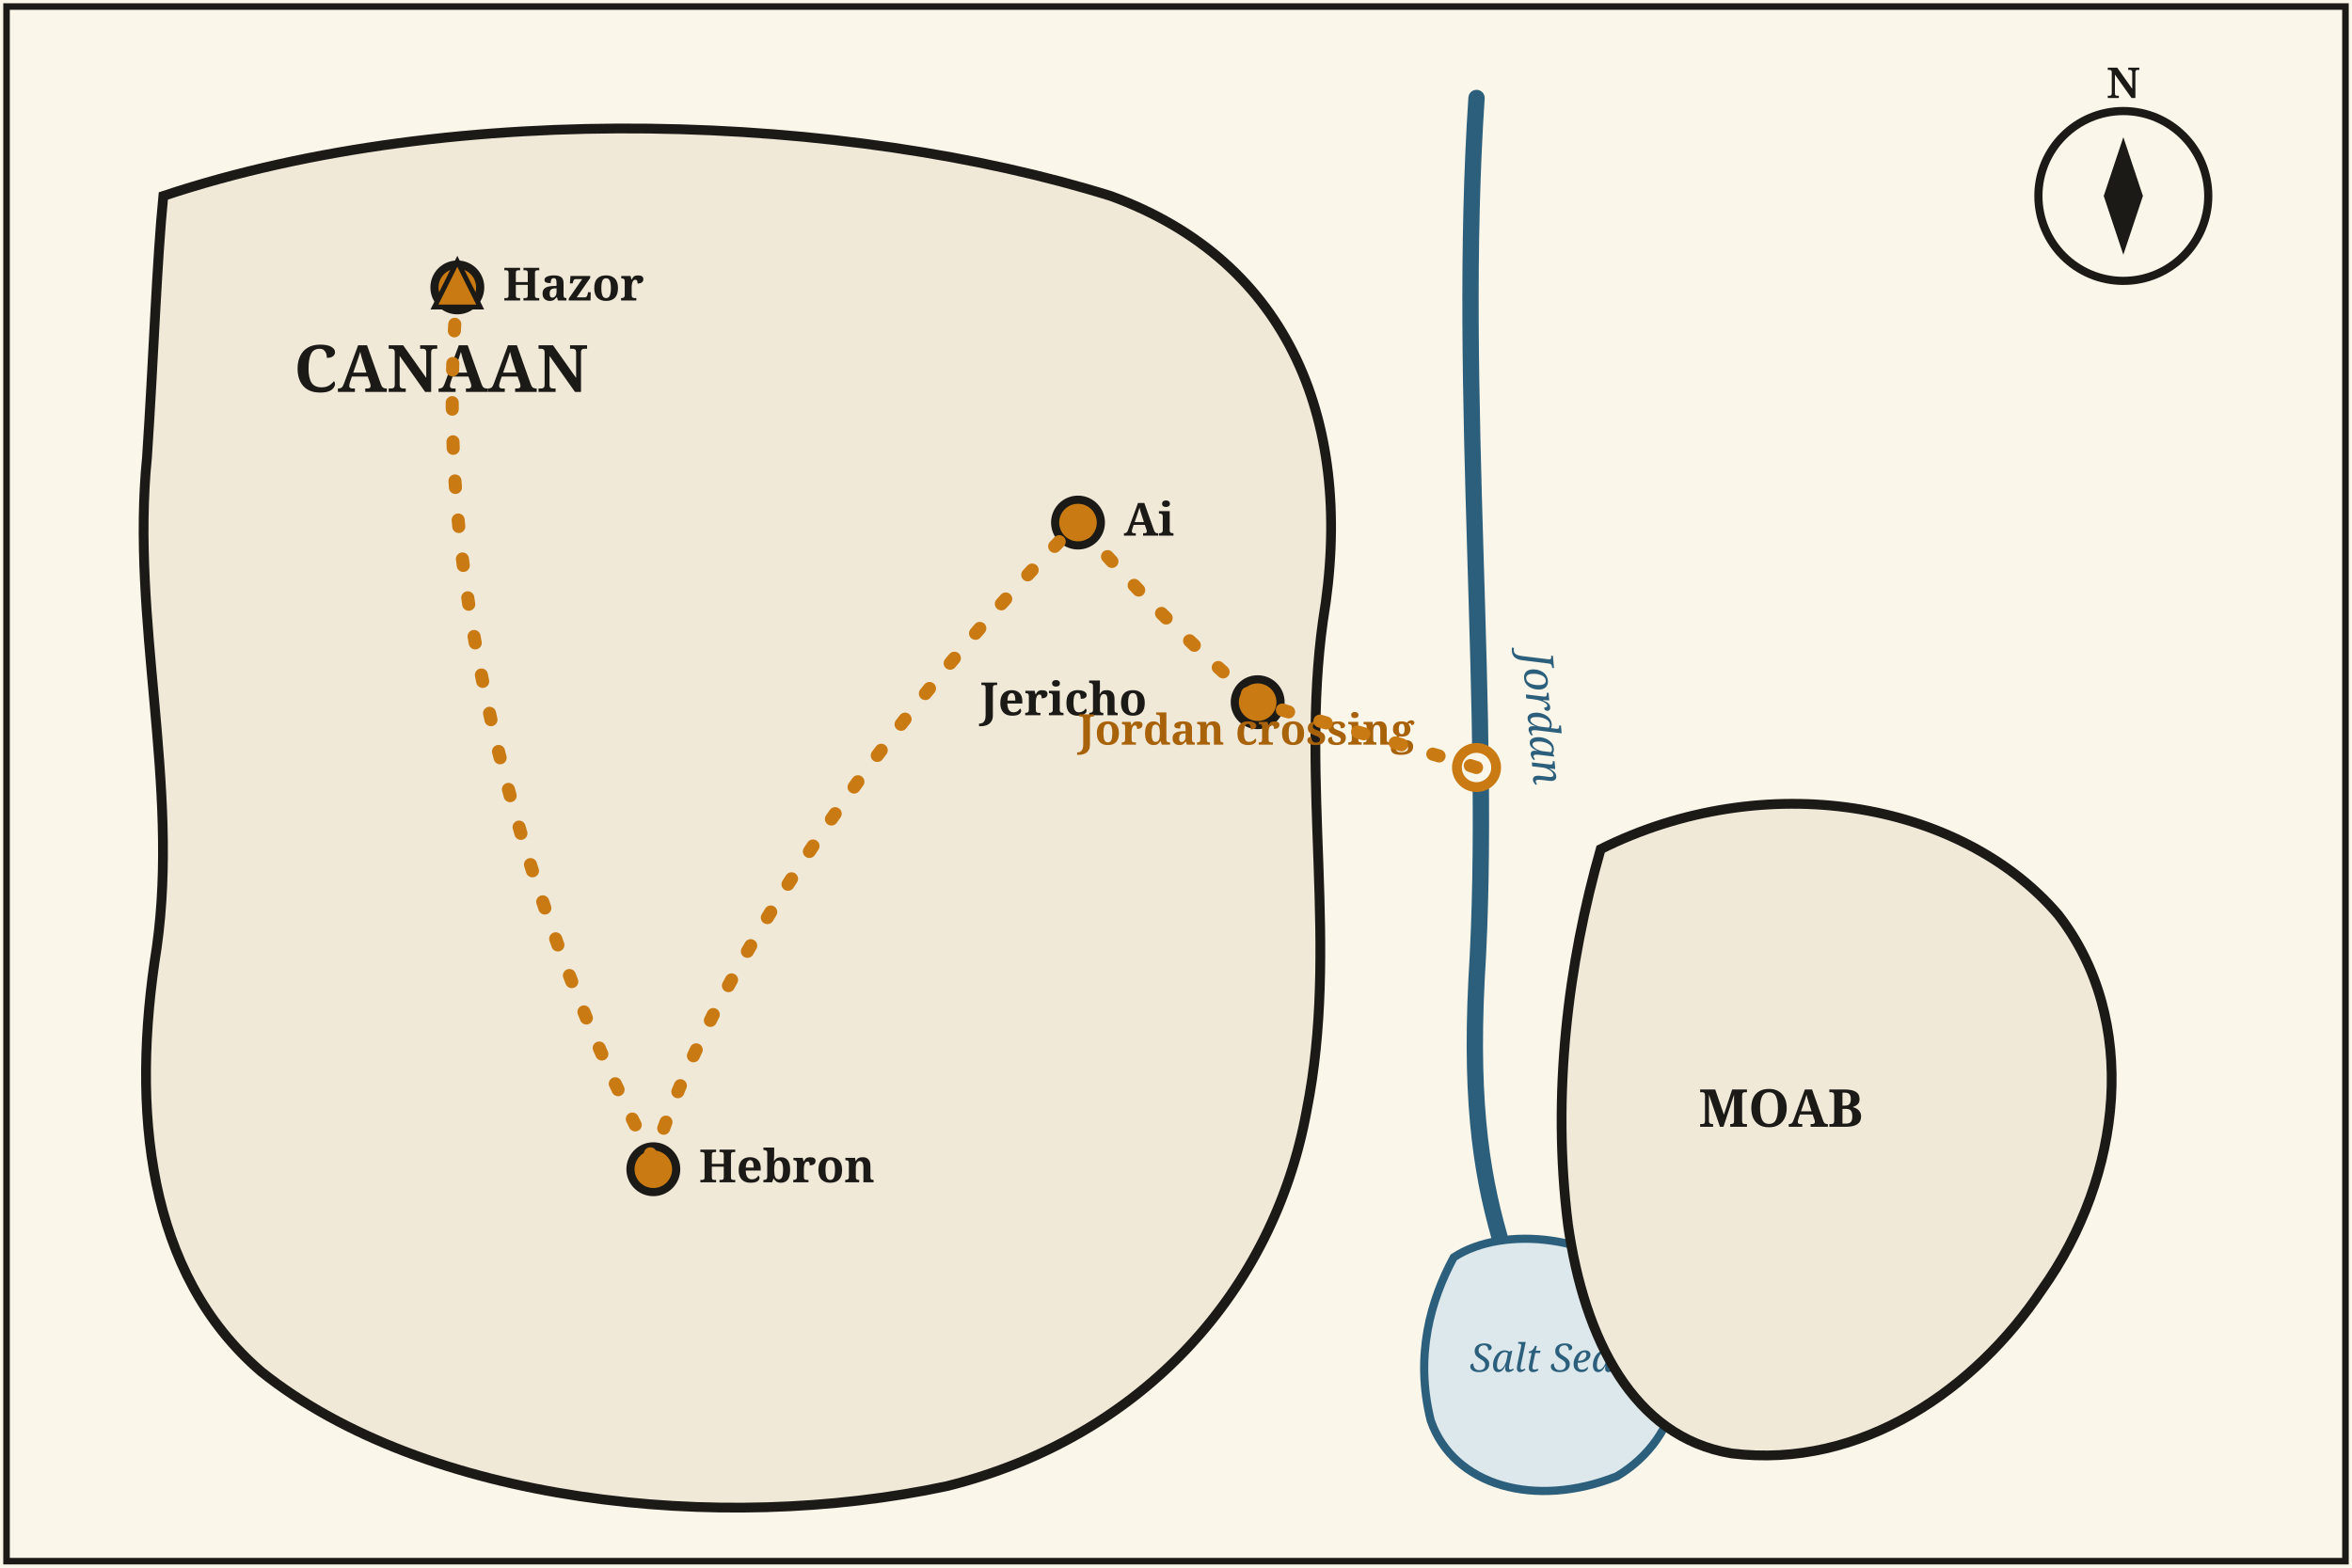
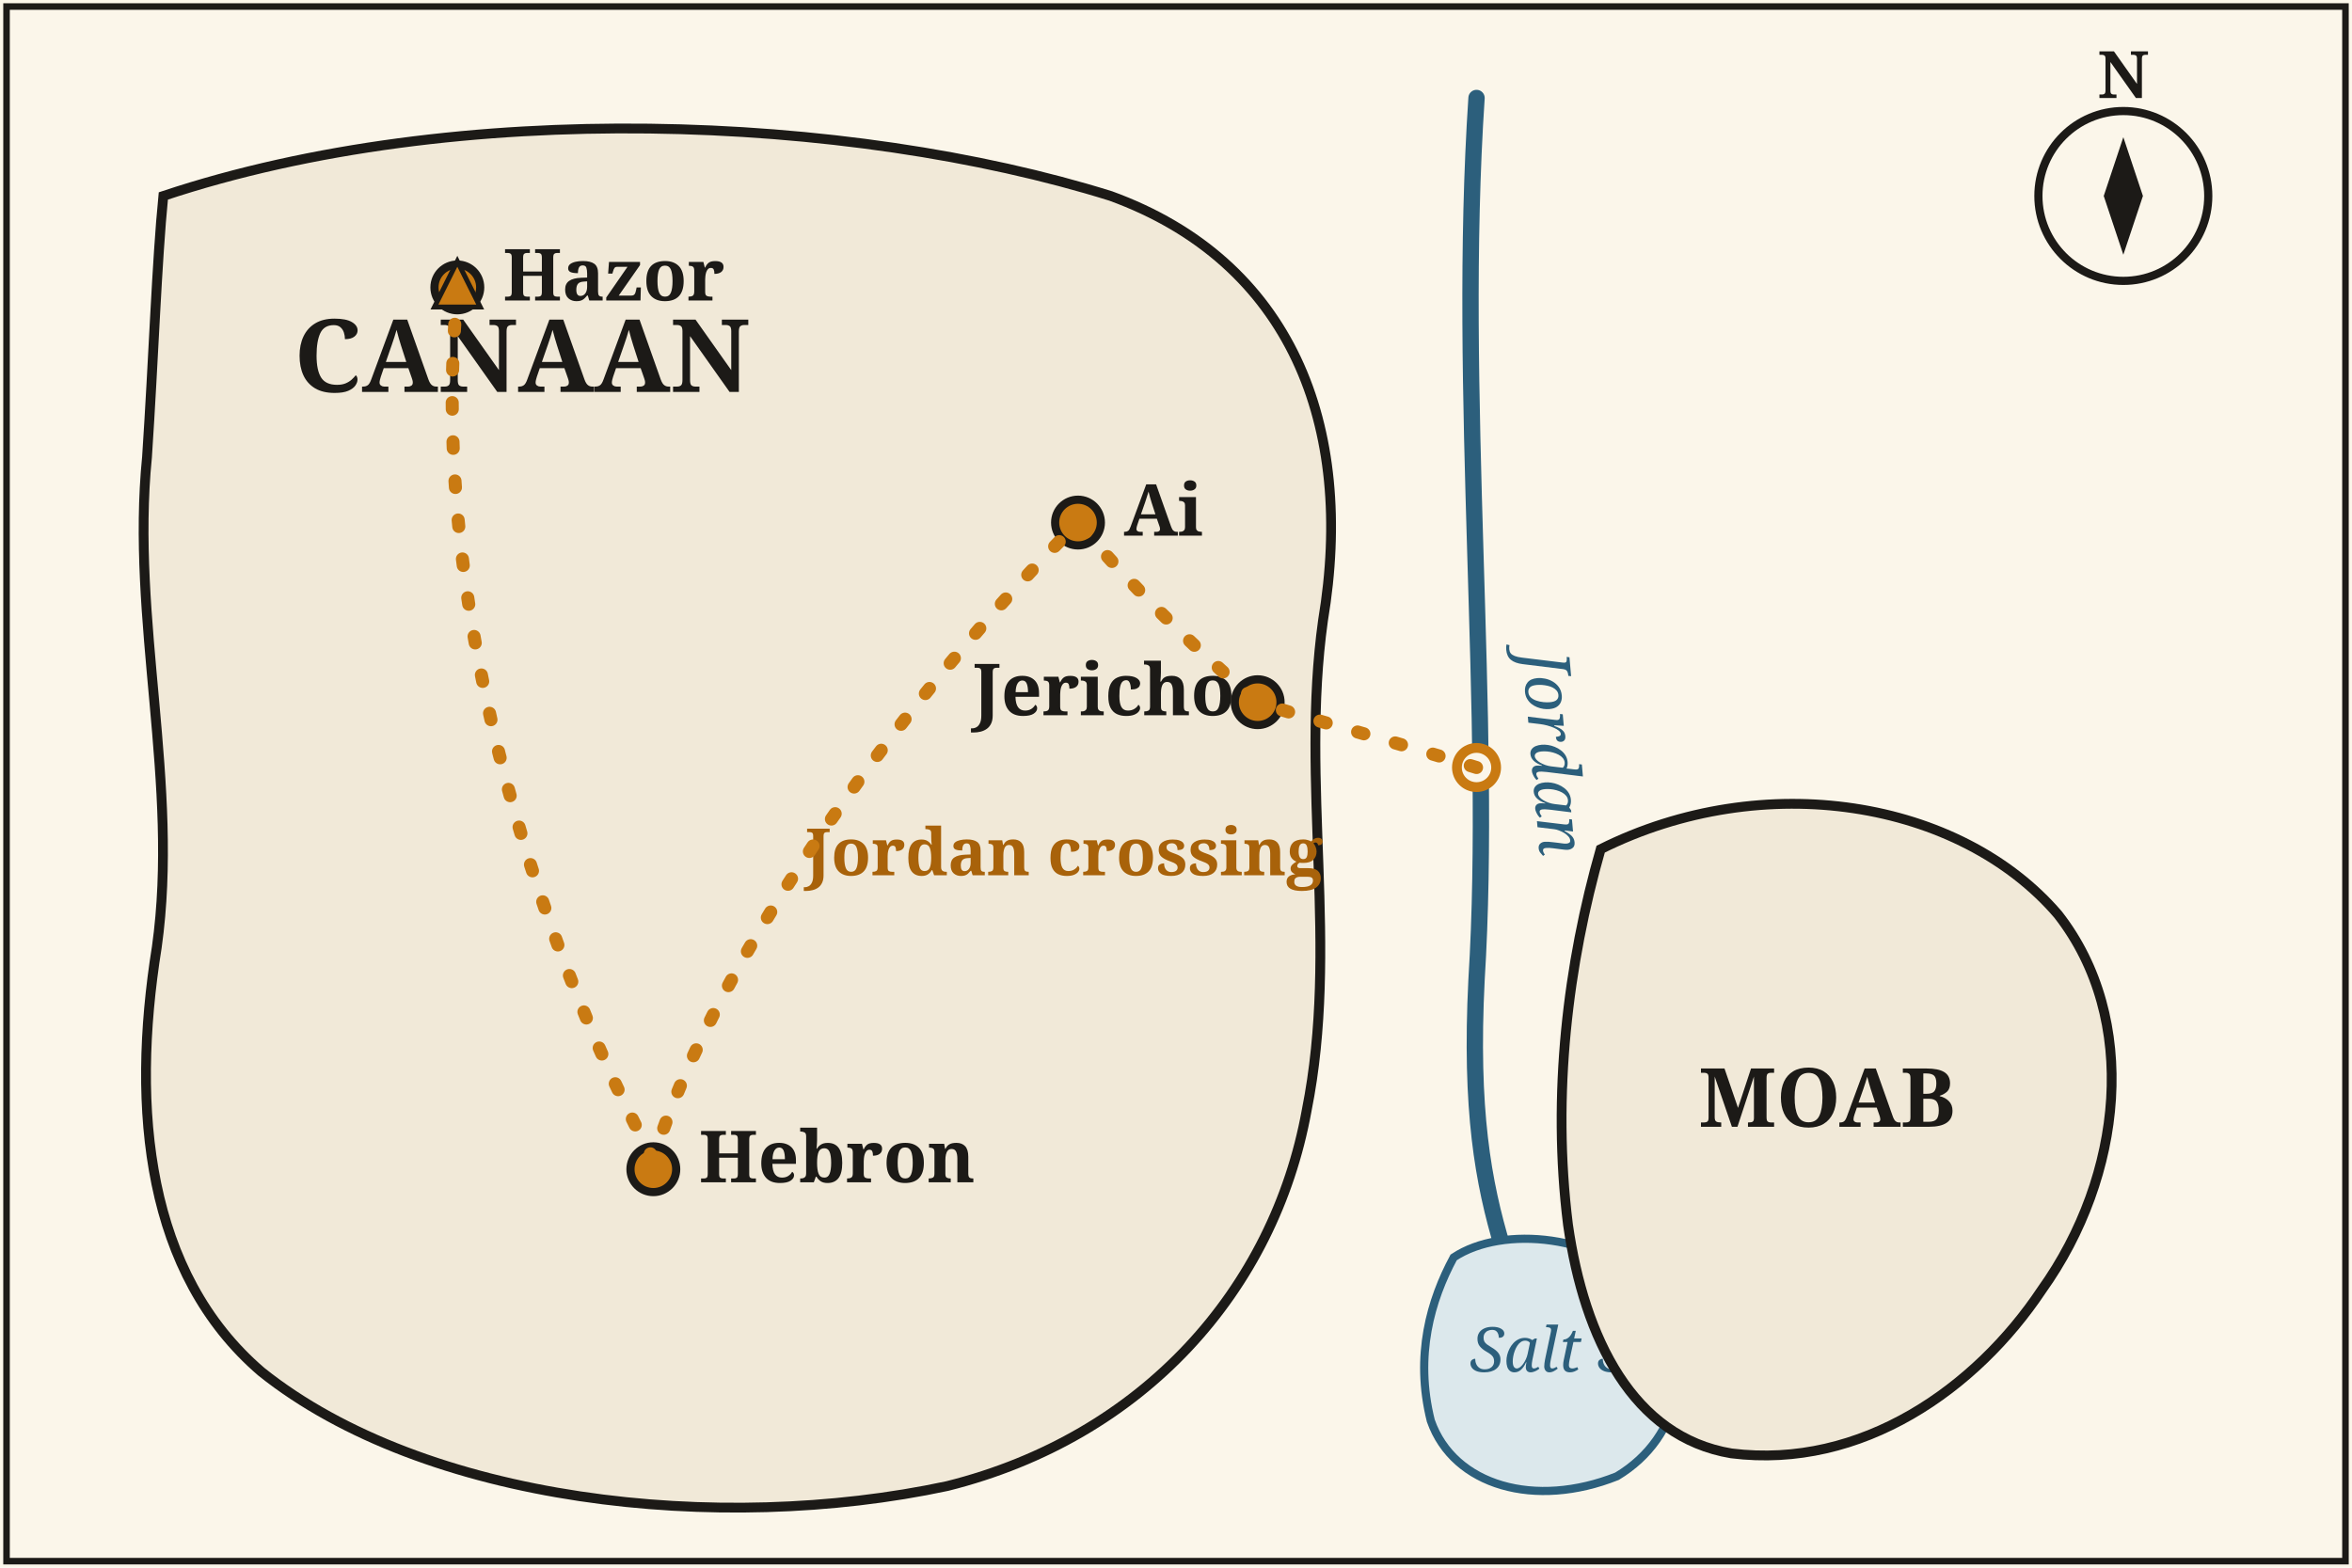
<svg xmlns="http://www.w3.org/2000/svg" viewBox="0 0 720 480" width="100%" height="480">
  <rect width="720" height="480" fill="#fbf6ea" />
  <path d="M50,60 C140,30 260,35 340,60 C395,80 415,130 405,190 C398,240 410,290 400,340 C390,395 350,440 290,455 C220,470 130,460 80,420 C45,390 40,340 48,290 C55,240 40,190 45,140 C47,110 48,80 50,60 Z" fill="#f1e9d8" stroke="#1c1a17" stroke-width="3" />
-   <text x="90" y="120" font-family="Georgia, serif" font-weight="700" font-size="20" fill="#1c1a17">CANAAN</text>
+   <text x="90" y="120" font-family="Georgia, serif" font-weight="700" font-size="31" fill="#1c1a17">CANAAN</text>
  <circle cx="330" cy="160" r="7" fill="#c97a12" stroke="#1c1a17" stroke-width="2.5" />
-   <text x="344" y="164" font-family="Georgia, serif" font-weight="700" font-size="14" fill="#1c1a17">Ai</text>
+   <text x="344" y="164" font-family="Georgia, serif" font-weight="700" font-size="22" fill="#1c1a17">Ai</text>
  <circle cx="385" cy="215" r="7" fill="#c97a12" stroke="#1c1a17" stroke-width="2.5" />
-   <text x="300" y="219" font-family="Georgia, serif" font-weight="700" font-size="14" fill="#1c1a17">Jericho</text>
+   <text x="378" y="219" font-family="Georgia, serif" font-weight="700" font-size="22" fill="#1c1a17" text-anchor="end">Jericho</text>
  <circle cx="200" cy="358" r="7" fill="#c97a12" stroke="#1c1a17" stroke-width="2.5" />
-   <text x="214" y="362" font-family="Georgia, serif" font-weight="700" font-size="14" fill="#1c1a17">Hebron</text>
+   <text x="214" y="362" font-family="Georgia, serif" font-weight="700" font-size="22" fill="#1c1a17">Hebron</text>
  <circle cx="140" cy="88" r="7" fill="#c97a12" stroke="#1c1a17" stroke-width="2.5" />
-   <text x="154" y="92" font-family="Georgia, serif" font-weight="700" font-size="14" fill="#1c1a17">Hazor</text>
+   <text x="154" y="92" font-family="Georgia, serif" font-weight="700" font-size="22" fill="#1c1a17">Hazor</text>
  <path d="M452,30 C446,120 457,220 452,300 C450,340 454,362 460,382" fill="none" stroke="#2c5f7c" stroke-width="5" stroke-linecap="round" />
-   <text x="466" y="200" font-family="Georgia, serif" font-style="italic" font-size="13" fill="#2c5f7c" transform="rotate(85 466 200)">Jordan</text>
+   <text x="466" y="200" font-family="Georgia, serif" font-style="italic" font-size="20" fill="#2c5f7c" transform="rotate(85 466 200)">Jordan</text>
  <path d="M445,385 C460,375 490,378 505,395 C520,415 515,440 495,452 C470,462 445,455 438,435 C433,415 438,398 445,385 Z" fill="#dce8ec" stroke="#2c5f7c" stroke-width="2.5" />
-   <text x="450" y="420" font-family="Georgia, serif" font-style="italic" font-size="12" fill="#2c5f7c">Salt Sea</text>
+   <text x="450" y="420" font-family="Georgia, serif" font-style="italic" font-size="19" fill="#2c5f7c">Salt Sea</text>
  <path d="M490,260 C540,235 600,245 630,280 C655,312 650,360 625,395 C605,425 570,450 530,445 C500,440 485,410 480,375 C475,335 480,295 490,260 Z" fill="#f1e9d8" stroke="#1c1a17" stroke-width="3" />
-   <text x="520" y="345" font-family="Georgia, serif" font-weight="700" font-size="16" fill="#1c1a17">MOAB</text>
+   <text x="520" y="345" font-family="Georgia, serif" font-weight="700" font-size="25" fill="#1c1a17">MOAB</text>
  <circle cx="452" cy="235" r="6" fill="#fbf6ea" stroke="#c97a12" stroke-width="3" />
-   <text x="330" y="228" font-family="Georgia, serif" font-weight="700" font-size="13" fill="#a8620a">Jordan crossing</text>
+   <text x="405" y="268" font-family="Georgia, serif" font-weight="700" font-size="20" fill="#a8620a" text-anchor="end">Jordan crossing</text>
  <path d="M452,235 C420,225 400,220 385,215 C365,198 345,178 330,160 C280,210 220,290 200,355 C170,300 130,190 140,90" fill="none" stroke="#c97a12" stroke-width="4" stroke-dasharray="2,10" stroke-linecap="round" />
  <path d="M133,94 L147,94 L140,80 Z" fill="#c97a12" stroke="#1c1a17" stroke-width="1.5" />
  <g transform="translate(650,60)">
    <circle r="26" fill="#fbf6ea" stroke="#1c1a17" stroke-width="2.5" />
    <path d="M0,-18 L6,0 L0,18 L-6,0 Z" fill="#1c1a17" />
-     <text y="-30" font-family="Georgia, serif" font-weight="700" font-size="13" fill="#1c1a17" text-anchor="middle">N</text>
+     <text y="-30" font-family="Georgia, serif" font-weight="700" font-size="20" fill="#1c1a17" text-anchor="middle">N</text>
  </g>
  <rect x="2" y="2" width="716" height="476" fill="none" stroke="#1c1a17" stroke-width="2" />
</svg>
